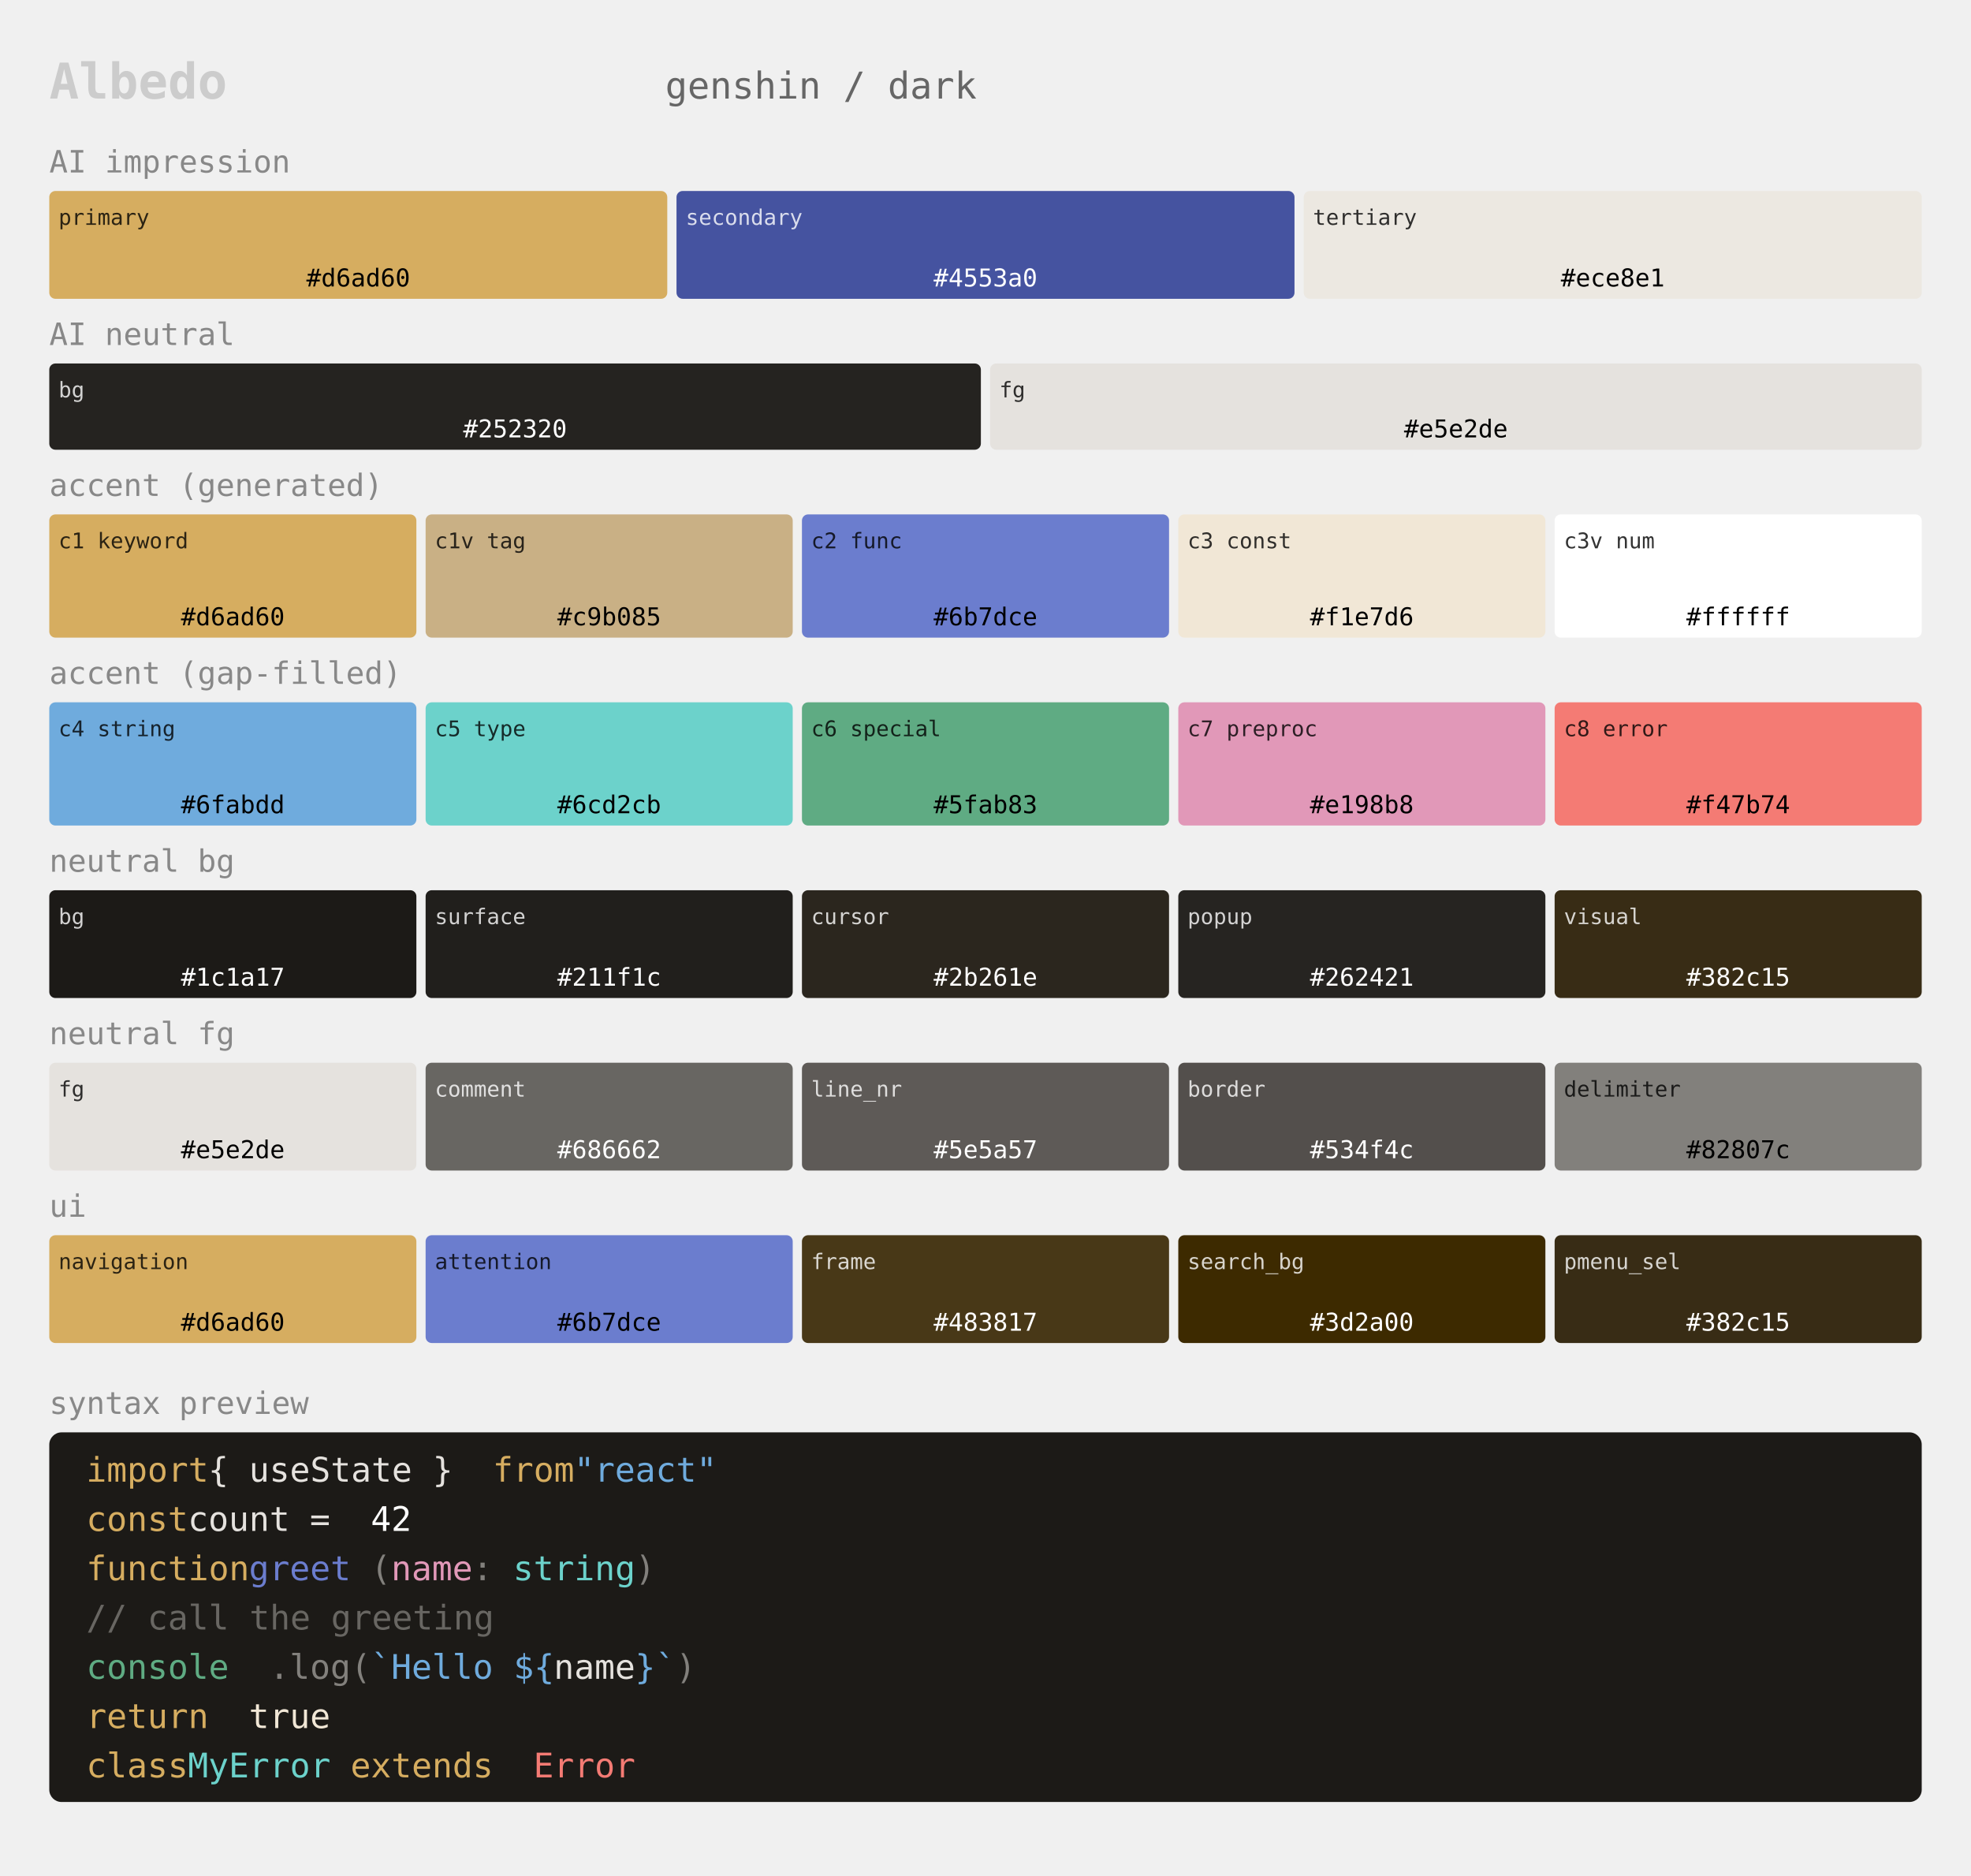
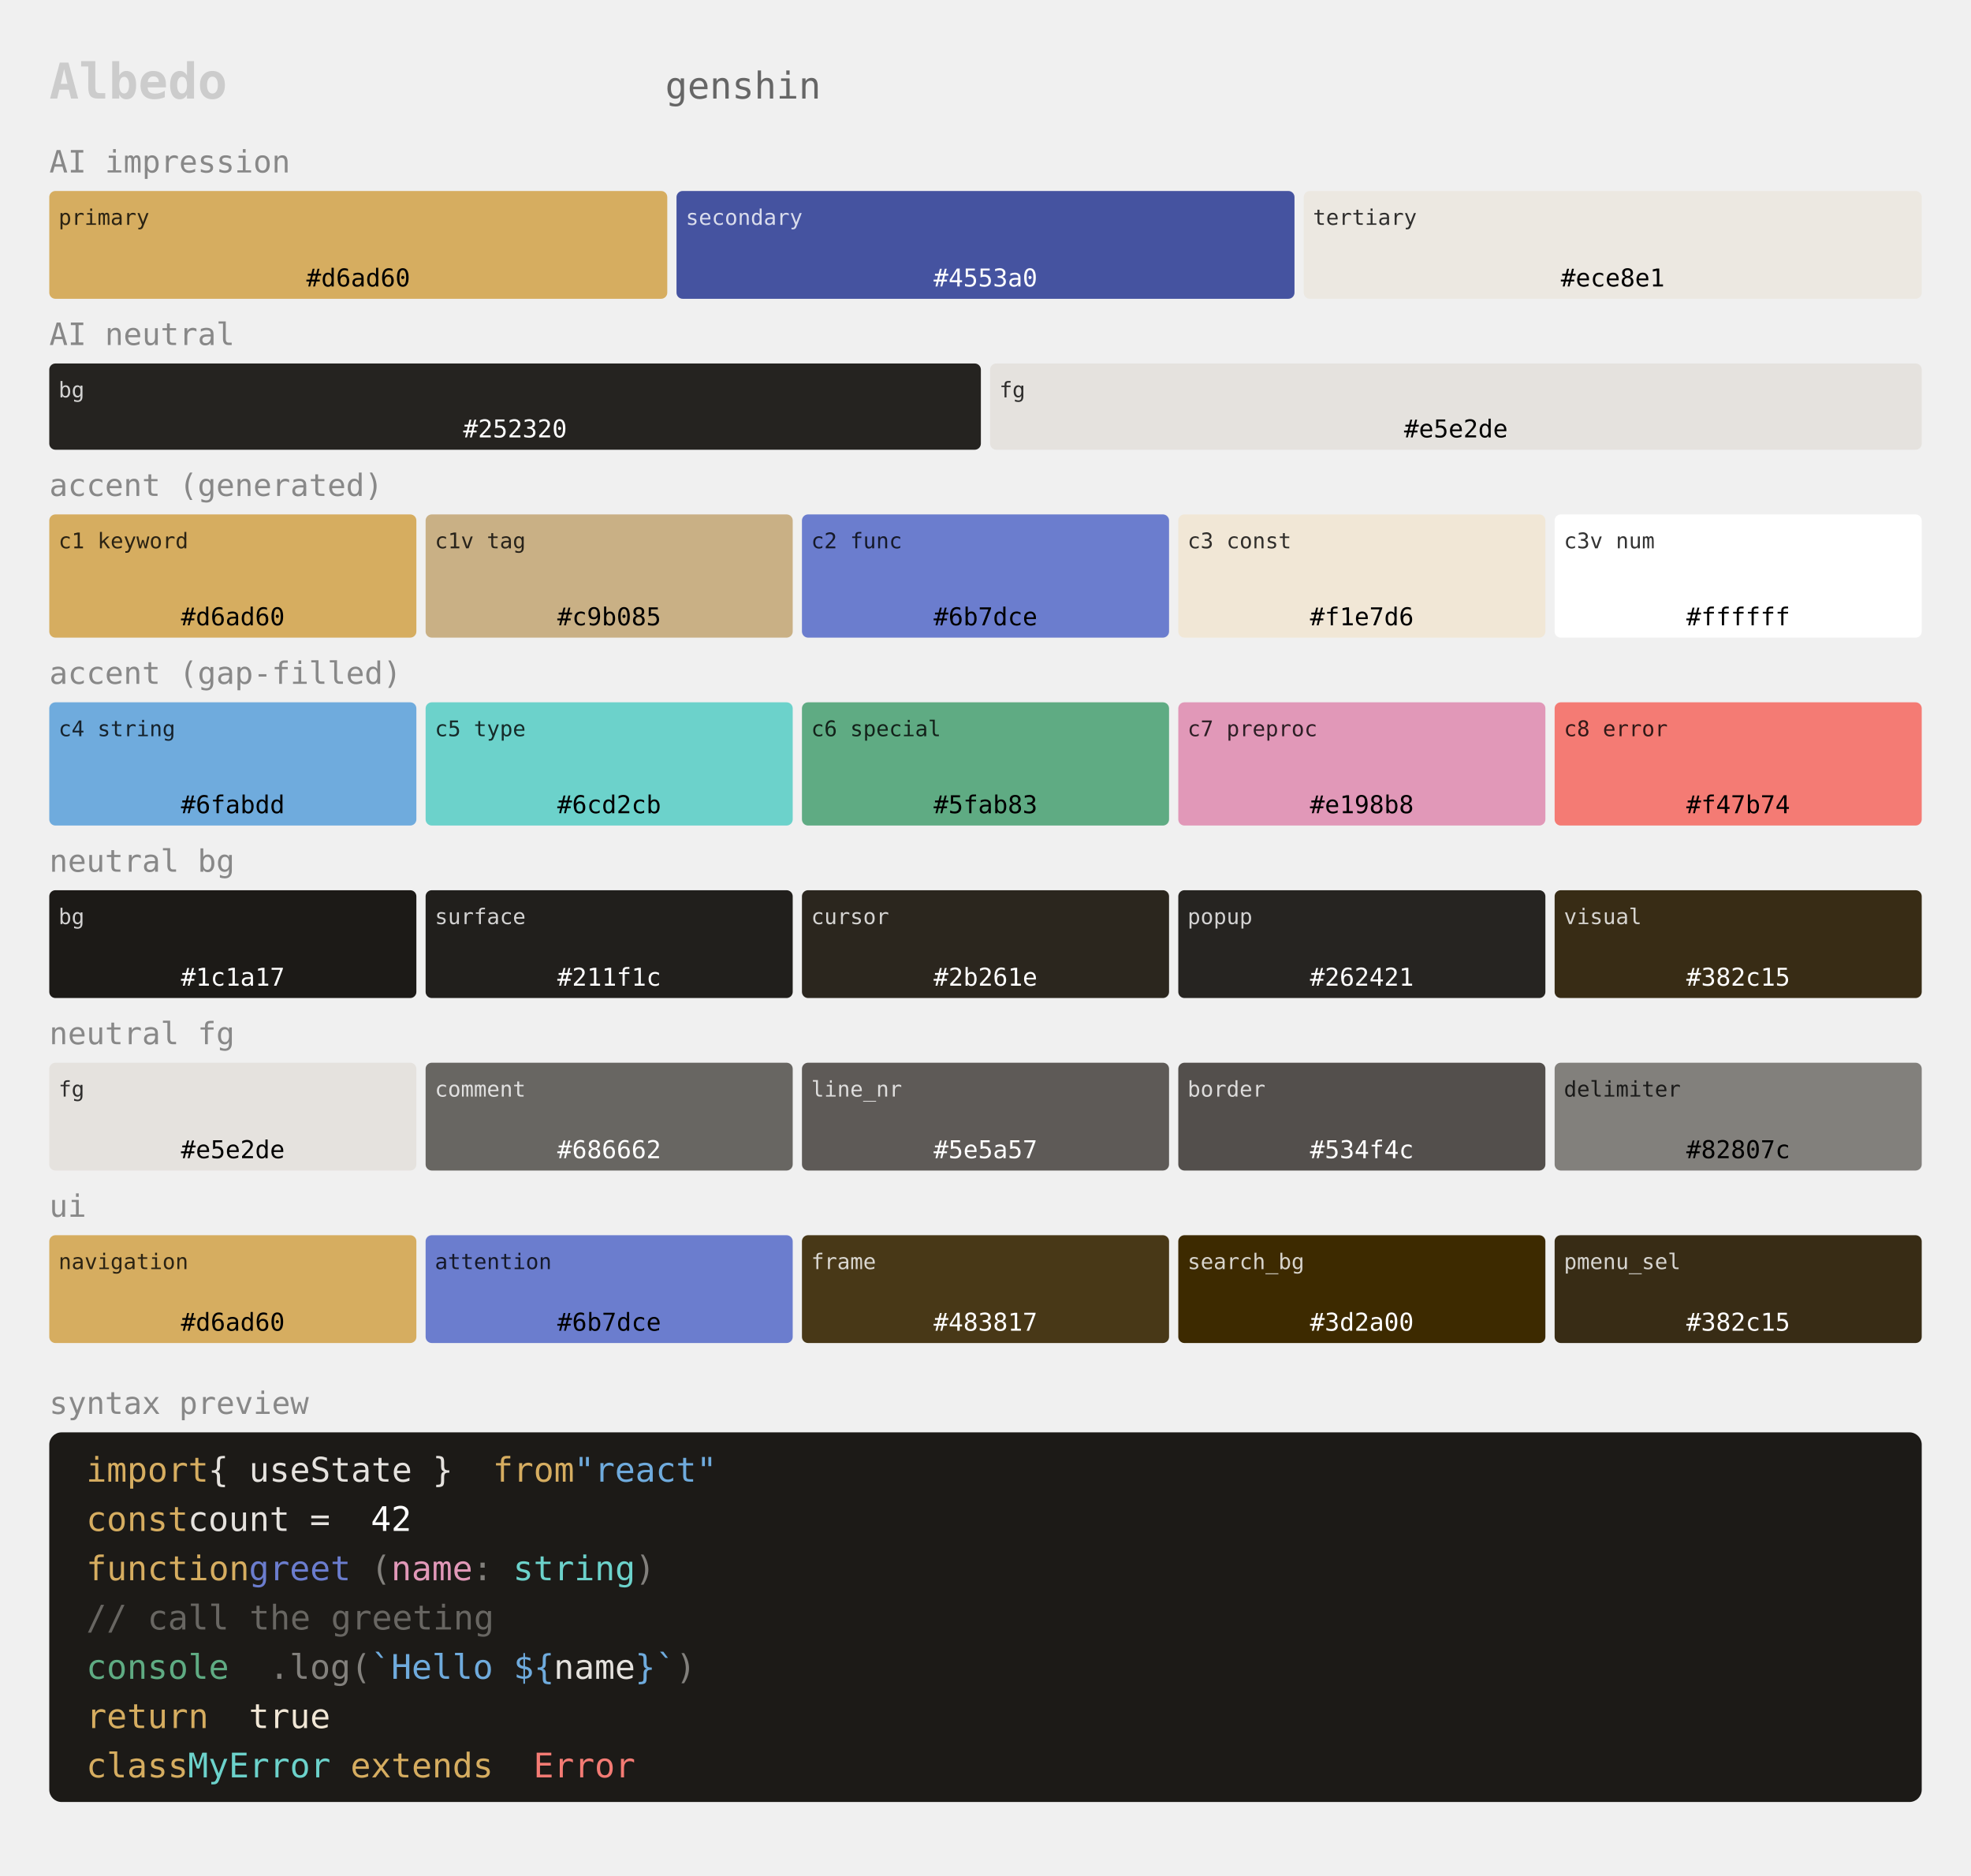
<svg xmlns="http://www.w3.org/2000/svg" width="640" height="609" style="background:#0a0a0a; font-family:ui-monospace,monospace;">
  <text x="16" y="32" fill="#ccc" font-size="16" font-weight="bold">Albedo</text>
-   <text x="216" y="32" fill="#666" font-size="12">genshin / dark</text>
+   <text x="216" y="32" fill="#666" font-size="12">genshin</text>
  <text x="16" y="56" fill="#888" font-size="10">AI impression</text>
  <rect x="16" y="62" width="200.667" height="35" fill="#d6ad60" rx="2" />
  <text x="19" y="73" fill="#000000" font-size="7" opacity="0.8">primary</text>
  <text x="116.333" y="93" fill="#000000" font-size="8" text-anchor="middle">#d6ad60</text>
  <rect x="219.667" y="62" width="200.667" height="35" fill="#4553a0" rx="2" />
  <text x="222.667" y="73" fill="#ffffff" font-size="7" opacity="0.8">secondary</text>
  <text x="320" y="93" fill="#ffffff" font-size="8" text-anchor="middle">#4553a0</text>
  <rect x="423.333" y="62" width="200.667" height="35" fill="#ece8e1" rx="2" />
  <text x="426.333" y="73" fill="#000000" font-size="7" opacity="0.8">tertiary</text>
  <text x="523.667" y="93" fill="#000000" font-size="8" text-anchor="middle">#ece8e1</text>
  <text x="16" y="112" fill="#888" font-size="10">AI neutral</text>
  <rect x="16" y="118" width="302.5" height="28" fill="#252320" rx="2" />
  <text x="19" y="129" fill="#ffffff" font-size="7" opacity="0.8">bg</text>
  <text x="167.25" y="142" fill="#ffffff" font-size="8" text-anchor="middle">#252320</text>
  <rect x="321.5" y="118" width="302.5" height="28" fill="#e5e2de" rx="2" />
  <text x="324.5" y="129" fill="#000000" font-size="7" opacity="0.8">fg</text>
  <text x="472.75" y="142" fill="#000000" font-size="8" text-anchor="middle">#e5e2de</text>
  <text x="16" y="161" fill="#888" font-size="10">accent (generated)</text>
  <rect x="16" y="167" width="119.2" height="40" fill="#d6ad60" rx="2" />
  <text x="19" y="178" fill="#000000" font-size="7" opacity="0.8">c1 keyword</text>
  <text x="75.6" y="203" fill="#000000" font-size="8" text-anchor="middle">#d6ad60</text>
  <rect x="138.2" y="167" width="119.2" height="40" fill="#c9b085" rx="2" />
  <text x="141.2" y="178" fill="#000000" font-size="7" opacity="0.8">c1v tag</text>
  <text x="197.8" y="203" fill="#000000" font-size="8" text-anchor="middle">#c9b085</text>
  <rect x="260.4" y="167" width="119.2" height="40" fill="#6b7dce" rx="2" />
  <text x="263.4" y="178" fill="#000000" font-size="7" opacity="0.8">c2 func</text>
  <text x="320" y="203" fill="#000000" font-size="8" text-anchor="middle">#6b7dce</text>
  <rect x="382.6" y="167" width="119.2" height="40" fill="#f1e7d6" rx="2" />
  <text x="385.6" y="178" fill="#000000" font-size="7" opacity="0.8">c3 const</text>
  <text x="442.2" y="203" fill="#000000" font-size="8" text-anchor="middle">#f1e7d6</text>
  <rect x="504.8" y="167" width="119.2" height="40" fill="#ffffff" rx="2" />
  <text x="507.8" y="178" fill="#000000" font-size="7" opacity="0.8">c3v num</text>
  <text x="564.4" y="203" fill="#000000" font-size="8" text-anchor="middle">#ffffff</text>
  <text x="16" y="222" fill="#888" font-size="10">accent (gap-filled)</text>
  <rect x="16" y="228" width="119.2" height="40" fill="#6fabdd" rx="2" />
  <text x="19" y="239" fill="#000000" font-size="7" opacity="0.8">c4 string</text>
  <text x="75.6" y="264" fill="#000000" font-size="8" text-anchor="middle">#6fabdd</text>
  <rect x="138.2" y="228" width="119.2" height="40" fill="#6cd2cb" rx="2" />
  <text x="141.2" y="239" fill="#000000" font-size="7" opacity="0.8">c5 type</text>
  <text x="197.8" y="264" fill="#000000" font-size="8" text-anchor="middle">#6cd2cb</text>
  <rect x="260.4" y="228" width="119.2" height="40" fill="#5fab83" rx="2" />
  <text x="263.4" y="239" fill="#000000" font-size="7" opacity="0.8">c6 special</text>
  <text x="320" y="264" fill="#000000" font-size="8" text-anchor="middle">#5fab83</text>
  <rect x="382.6" y="228" width="119.2" height="40" fill="#e198b8" rx="2" />
  <text x="385.6" y="239" fill="#000000" font-size="7" opacity="0.8">c7 preproc</text>
  <text x="442.2" y="264" fill="#000000" font-size="8" text-anchor="middle">#e198b8</text>
  <rect x="504.8" y="228" width="119.2" height="40" fill="#f47b74" rx="2" />
  <text x="507.8" y="239" fill="#000000" font-size="7" opacity="0.8">c8 error</text>
  <text x="564.4" y="264" fill="#000000" font-size="8" text-anchor="middle">#f47b74</text>
  <text x="16" y="283" fill="#888" font-size="10">neutral bg</text>
  <rect x="16" y="289" width="119.2" height="35" fill="#1c1a17" rx="2" />
  <text x="19" y="300" fill="#ffffff" font-size="7" opacity="0.8">bg</text>
  <text x="75.6" y="320" fill="#ffffff" font-size="8" text-anchor="middle">#1c1a17</text>
  <rect x="138.2" y="289" width="119.2" height="35" fill="#211f1c" rx="2" />
  <text x="141.2" y="300" fill="#ffffff" font-size="7" opacity="0.8">surface</text>
  <text x="197.8" y="320" fill="#ffffff" font-size="8" text-anchor="middle">#211f1c</text>
  <rect x="260.4" y="289" width="119.2" height="35" fill="#2b261e" rx="2" />
  <text x="263.4" y="300" fill="#ffffff" font-size="7" opacity="0.8">cursor</text>
  <text x="320" y="320" fill="#ffffff" font-size="8" text-anchor="middle">#2b261e</text>
  <rect x="382.6" y="289" width="119.2" height="35" fill="#262421" rx="2" />
  <text x="385.6" y="300" fill="#ffffff" font-size="7" opacity="0.8">popup</text>
  <text x="442.2" y="320" fill="#ffffff" font-size="8" text-anchor="middle">#262421</text>
  <rect x="504.8" y="289" width="119.2" height="35" fill="#382c15" rx="2" />
  <text x="507.8" y="300" fill="#ffffff" font-size="7" opacity="0.8">visual</text>
  <text x="564.4" y="320" fill="#ffffff" font-size="8" text-anchor="middle">#382c15</text>
  <text x="16" y="339" fill="#888" font-size="10">neutral fg</text>
  <rect x="16" y="345" width="119.2" height="35" fill="#e5e2de" rx="2" />
  <text x="19" y="356" fill="#000000" font-size="7" opacity="0.8">fg</text>
  <text x="75.6" y="376" fill="#000000" font-size="8" text-anchor="middle">#e5e2de</text>
  <rect x="138.2" y="345" width="119.2" height="35" fill="#686662" rx="2" />
  <text x="141.2" y="356" fill="#ffffff" font-size="7" opacity="0.8">comment</text>
  <text x="197.8" y="376" fill="#ffffff" font-size="8" text-anchor="middle">#686662</text>
  <rect x="260.4" y="345" width="119.2" height="35" fill="#5e5a57" rx="2" />
  <text x="263.4" y="356" fill="#ffffff" font-size="7" opacity="0.8">line_nr</text>
  <text x="320" y="376" fill="#ffffff" font-size="8" text-anchor="middle">#5e5a57</text>
  <rect x="382.6" y="345" width="119.2" height="35" fill="#534f4c" rx="2" />
  <text x="385.6" y="356" fill="#ffffff" font-size="7" opacity="0.8">border</text>
  <text x="442.2" y="376" fill="#ffffff" font-size="8" text-anchor="middle">#534f4c</text>
  <rect x="504.8" y="345" width="119.2" height="35" fill="#82807c" rx="2" />
  <text x="507.8" y="356" fill="#000000" font-size="7" opacity="0.8">delimiter</text>
  <text x="564.4" y="376" fill="#000000" font-size="8" text-anchor="middle">#82807c</text>
  <text x="16" y="395" fill="#888" font-size="10">ui</text>
  <rect x="16" y="401" width="119.2" height="35" fill="#d6ad60" rx="2" />
  <text x="19" y="412" fill="#000000" font-size="7" opacity="0.8">navigation</text>
  <text x="75.6" y="432" fill="#000000" font-size="8" text-anchor="middle">#d6ad60</text>
  <rect x="138.2" y="401" width="119.2" height="35" fill="#6b7dce" rx="2" />
  <text x="141.2" y="412" fill="#000000" font-size="7" opacity="0.8">attention</text>
  <text x="197.8" y="432" fill="#000000" font-size="8" text-anchor="middle">#6b7dce</text>
  <rect x="260.4" y="401" width="119.2" height="35" fill="#483817" rx="2" />
  <text x="263.4" y="412" fill="#ffffff" font-size="7" opacity="0.8">frame</text>
  <text x="320" y="432" fill="#ffffff" font-size="8" text-anchor="middle">#483817</text>
  <rect x="382.6" y="401" width="119.2" height="35" fill="#3d2a00" rx="2" />
  <text x="385.6" y="412" fill="#ffffff" font-size="7" opacity="0.8">search_bg</text>
  <text x="442.2" y="432" fill="#ffffff" font-size="8" text-anchor="middle">#3d2a00</text>
  <rect x="504.8" y="401" width="119.2" height="35" fill="#382c15" rx="2" />
  <text x="507.8" y="412" fill="#ffffff" font-size="7" opacity="0.8">pmenu_sel</text>
  <text x="564.4" y="432" fill="#ffffff" font-size="8" text-anchor="middle">#382c15</text>
  <text x="16" y="459" fill="#888" font-size="10">syntax preview</text>
  <rect x="16" y="465" width="608" height="120" fill="#1c1a17" rx="4" />
  <text x="28" y="481" fill="#d6ad60" font-size="11" font-family="monospace">import</text>
  <text x="67.6" y="481" fill="#e5e2de" font-size="11" font-family="monospace"> { useState } </text>
  <text x="160" y="481" fill="#d6ad60" font-size="11" font-family="monospace">from</text>
  <text x="186.4" y="481" fill="#6fabdd" font-size="11" font-family="monospace"> "react"</text>
  <text x="28" y="497" fill="#d6ad60" font-size="11" font-family="monospace">const</text>
  <text x="61" y="497" fill="#e5e2de" font-size="11" font-family="monospace"> count</text>
  <text x="100.6" y="497" fill="#e5e2de" font-size="11" font-family="monospace"> = </text>
  <text x="120.4" y="497" fill="#ffffff" font-size="11" font-family="monospace">42</text>
  <text x="28" y="513" fill="#d6ad60" font-size="11" font-family="monospace">function</text>
  <text x="80.8" y="513" fill="#6b7dce" font-size="11" font-family="monospace"> greet</text>
  <text x="120.4" y="513" fill="#82807c" font-size="11" font-family="monospace">(</text>
  <text x="127" y="513" fill="#e198b8" font-size="11" font-family="monospace">name</text>
  <text x="153.4" y="513" fill="#82807c" font-size="11" font-family="monospace">: </text>
  <text x="166.6" y="513" fill="#6cd2cb" font-size="11" font-family="monospace">string</text>
  <text x="206.2" y="513" fill="#82807c" font-size="11" font-family="monospace">)</text>
  <text x="28" y="529" fill="#686662" font-size="11" font-family="monospace">  // call the greeting</text>
  <text x="28" y="545" fill="#5fab83" font-size="11" font-family="monospace">  console</text>
  <text x="87.4" y="545" fill="#82807c" font-size="11" font-family="monospace">.log(</text>
  <text x="120.4" y="545" fill="#6fabdd" font-size="11" font-family="monospace">`Hello ${</text>
  <text x="179.8" y="545" fill="#e5e2de" font-size="11" font-family="monospace">name</text>
  <text x="206.2" y="545" fill="#6fabdd" font-size="11" font-family="monospace">}`</text>
  <text x="219.4" y="545" fill="#82807c" font-size="11" font-family="monospace">)</text>
  <text x="28" y="561" fill="#d6ad60" font-size="11" font-family="monospace">  return</text>
  <text x="80.8" y="561" fill="#f1e7d6" font-size="11" font-family="monospace"> true</text>
  <text x="28" y="577" fill="#d6ad60" font-size="11" font-family="monospace">class</text>
  <text x="61" y="577" fill="#6cd2cb" font-size="11" font-family="monospace"> MyError</text>
  <text x="113.8" y="577" fill="#d6ad60" font-size="11" font-family="monospace"> extends </text>
  <text x="173.2" y="577" fill="#f47b74" font-size="11" font-family="monospace">Error</text>
</svg>
